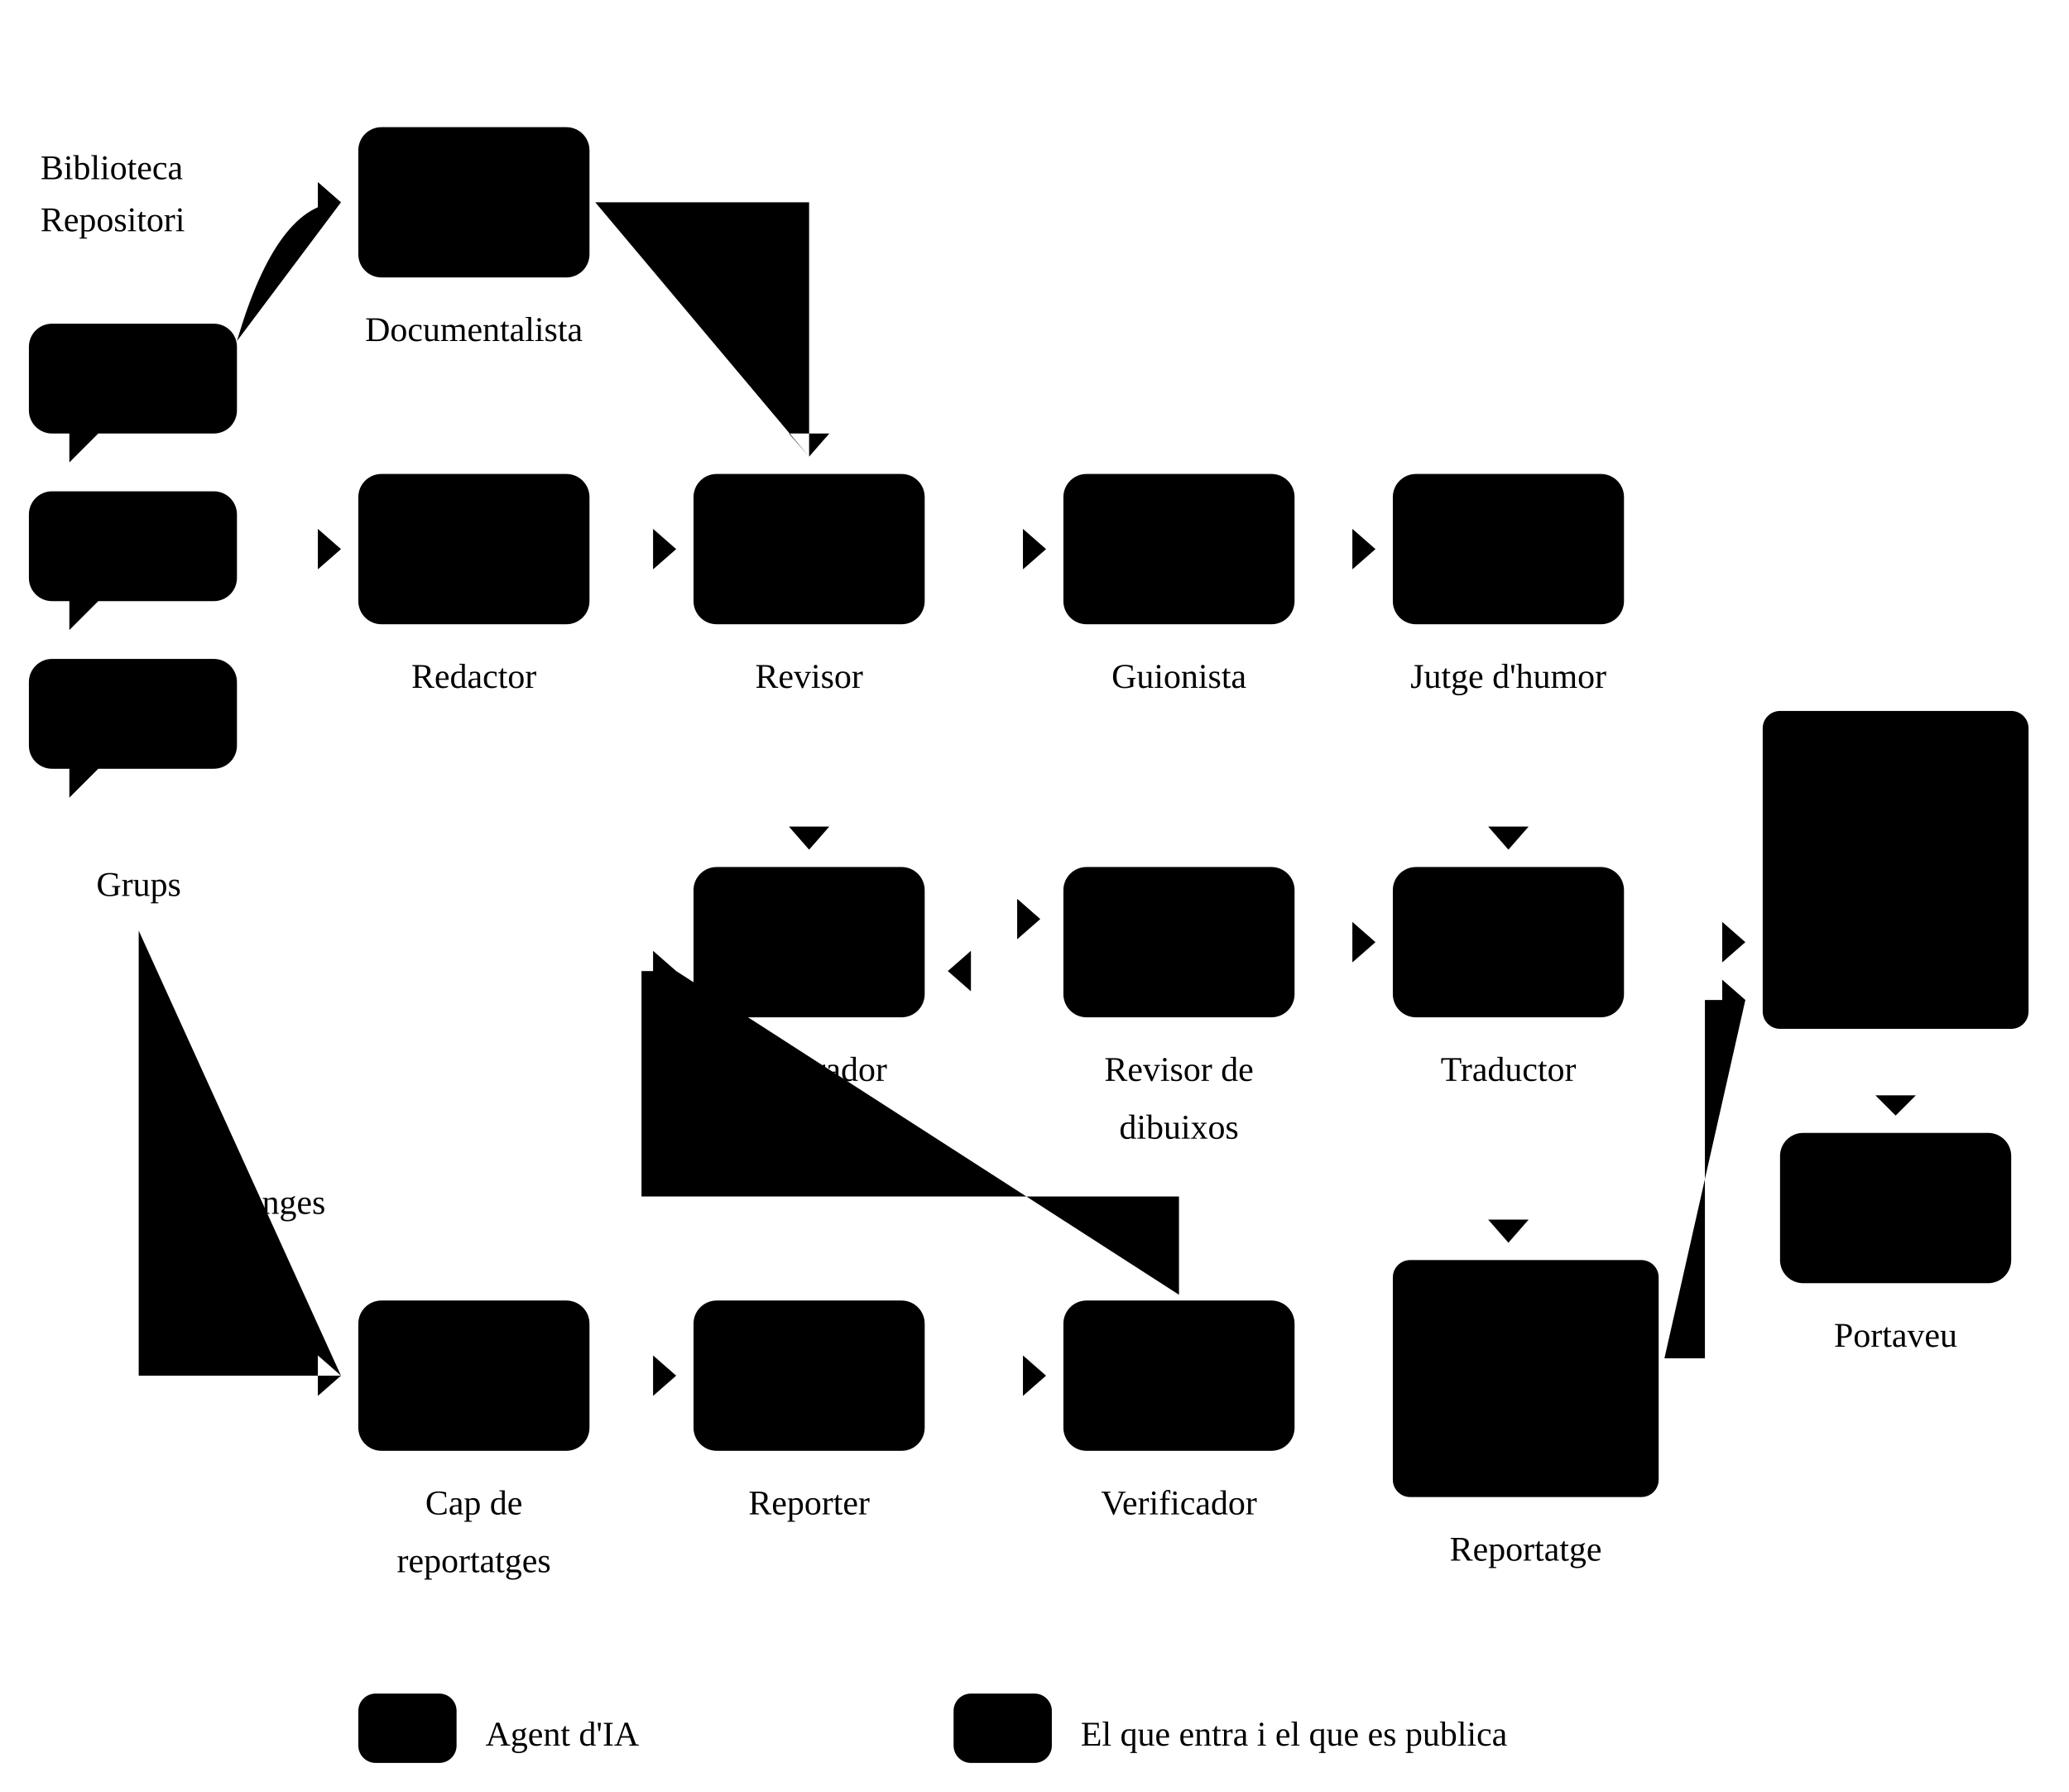
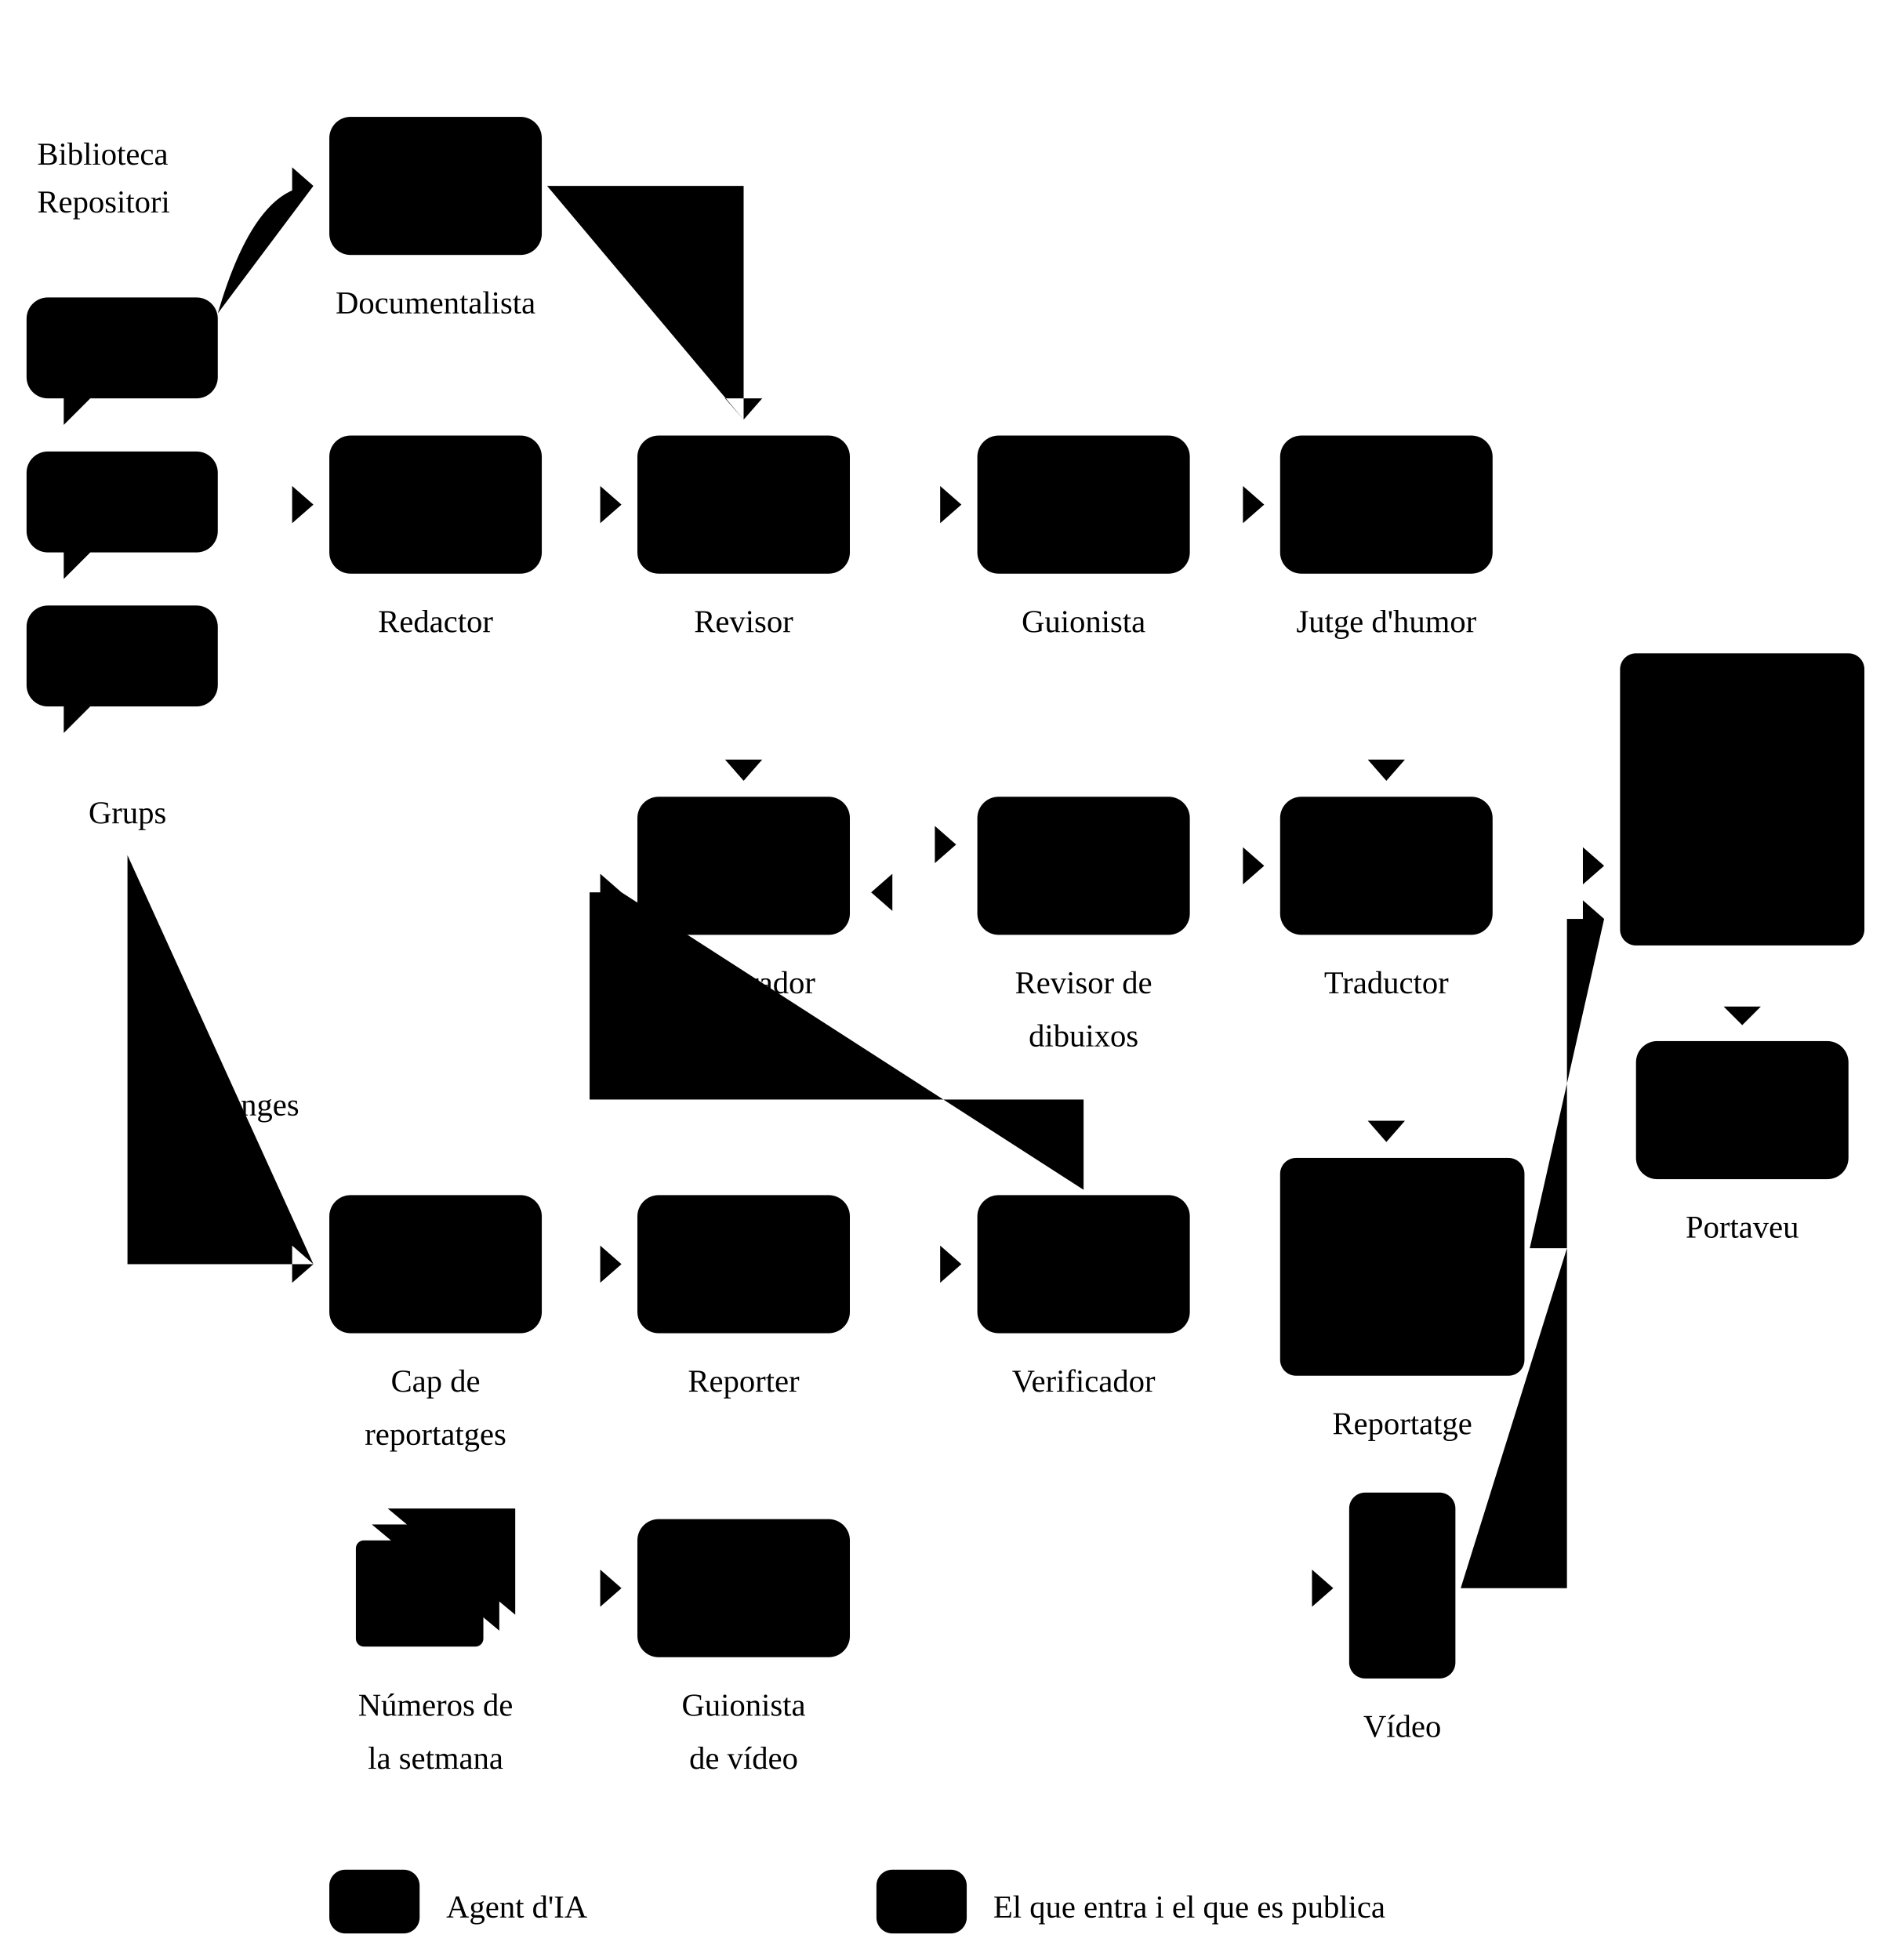
- <svg xmlns="http://www.w3.org/2000/svg" viewBox="0 0 716 620">
+ <svg xmlns="http://www.w3.org/2000/svg" viewBox="0 0 716 738">
  <path class="t" d="M18 112 h56 a8 8 0 0 1 8 8 v22 a8 8 0 0 1 -8 8 h-40 l-10 10 v-10 h-6 a8 8 0 0 1 -8 -8 v-22 a8 8 0 0 1 8 -8 z" />
  <path class="t" d="M18 170 h56 a8 8 0 0 1 8 8 v22 a8 8 0 0 1 -8 8 h-40 l-10 10 v-10 h-6 a8 8 0 0 1 -8 -8 v-22 a8 8 0 0 1 8 -8 z" />
  <path class="t" d="M18 228 h56 a8 8 0 0 1 8 8 v22 a8 8 0 0 1 -8 8 h-40 l-10 10 v-10 h-6 a8 8 0 0 1 -8 -8 v-22 a8 8 0 0 1 8 -8 z" />
  <path class="t" d="M30 126 h34 M30 136 h22 M30 184 h34 M30 194 h26 M30 242 h34 M30 252 h18" />
  <text class="lbl" x="48" y="310" text-anchor="middle">Grups</text>
  <text class="lbl" x="14" y="62">Biblioteca</text>
  <text class="lbl" x="14" y="80">Repositori</text>
  <path class="t" d="M82 118 Q96 70 118 70 M110 63 L118 70 L110 77" />
  <rect class="t fa" x="124" y="44" width="80" height="52" rx="8" />
  <path class="t" d="M146 58 v28 M154 58 v28 M162 62 v24" />
  <path class="a" d="M170 60 l8 26" />
  <text class="lbl" x="164" y="118" text-anchor="middle">Documentalista</text>
  <path class="t" d="M206 70 H280 V158 M273 150 L280 158 L287 150" />
  <path class="t" d="M88 190 L118 190 M110 183 L118 190 L110 197" />
  <rect class="t fa" x="124" y="164" width="80" height="52" rx="8" />
  <path class="a" d="M146 198 L172 172 L180 180 L154 206 L144 208 Z M168 176 L176 184" />
  <text class="lbl" x="164" y="238" text-anchor="middle">Redactor</text>
  <path class="t" d="M206 190 L234 190 M226 183 L234 190 L226 197" />
  <rect class="t fa" x="240" y="164" width="80" height="52" rx="8" />
  <path class="r" d="M260 190 L274 204 L300 176" />
  <text class="lbl" x="280" y="238" text-anchor="middle">Revisor</text>
  <path class="t" d="M322 190 L362 190 M354 183 L362 190 L354 197" />
  <rect class="t fa" x="368" y="164" width="80" height="52" rx="8" />
  <path class="t" d="M392 178 h26 a5 5 0 0 1 5 5 v10 a5 5 0 0 1 -5 5 h-16 l-6 6 v-6 h-4 a5 5 0 0 1 -5 -5 v-10 a5 5 0 0 1 5 -5 z" />
  <path class="a" d="M395 186 h20 M395 192 h12" />
  <text class="lbl" x="408" y="238" text-anchor="middle">Guionista</text>
  <path class="t" d="M450 190 L476 190 M468 183 L476 190 L468 197" />
  <rect class="t fa" x="482" y="164" width="80" height="52" rx="8" />
  <path class="a" d="M530 178.5 L521.5 170 L506 185.5 L514.5 194 Z" />
  <path class="t" d="M522.2 186.2 L536.4 200.4 M500 206 h24" />
  <text class="lbl" x="522" y="238" text-anchor="middle">Jutge d'humor</text>
  <path class="t" d="M280 248 V294 M273 286 L280 294 L287 286" />
  <path class="t" d="M522 248 V294 M515 286 L522 294 L529 286" />
  <rect class="t fa" x="240" y="300" width="80" height="52" rx="8" />
  <path class="a" d="M258 340 Q268 316 282 328 T304 314" />
  <circle class="fz" cx="304" cy="314" r="4" />
  <text class="lbl" x="280" y="374" text-anchor="middle">Il·lustrador</text>
  <path class="t" d="M324 318 L360 318 M352 311 L360 318 L352 325 M364 336 L328 336 M336 329 L328 336 L336 343" />
  <rect class="t fa" x="368" y="300" width="80" height="52" rx="8" />
  <path class="t" d="M386 326 Q408 306 430 326 Q408 346 386 326 Z" />
  <circle class="a" cx="408" cy="326" r="7" />
  <circle class="ft" cx="408" cy="326" r="3" />
  <text class="lbl" x="408" y="374" text-anchor="middle">Revisor de</text>
  <text class="lbl" x="408" y="394" text-anchor="middle">dibuixos</text>
  <path class="t" d="M450 326 L476 326 M468 319 L476 326 L468 333" />
  <rect class="t fa" x="482" y="300" width="80" height="52" rx="8" />
  <text class="ft" x="500" y="332" font-family="Newsreader, Georgia, serif" font-size="16" font-weight="700" text-anchor="middle">ES</text>
  <path class="a" d="M513 326 L527 326 M522 321 L527 326 L522 331" />
  <text class="ft" x="545" y="332" font-family="Newsreader, Georgia, serif" font-size="16" font-weight="700" text-anchor="middle">CA</text>
  <text class="lbl" x="522" y="374" text-anchor="middle">Traductor</text>
  <path class="t" d="M564 326 L604 326 M596 319 L604 326 L596 333" />
  <rect class="t" x="610" y="246" width="92" height="110" rx="6" />
  <path class="t" d="M622 266 h68 M622 274 h68" />
  <path class="t" d="M622 290 h30 M622 300 h30 M622 310 h30 M622 320 h30 M660 290 h30 v34 h-30 z" />
  <text class="lbl" x="656" y="346" text-anchor="middle">7:00</text>
  <path class="t" d="M656 358 L656 386 M649 379 L656 386 L663 379" />
  <rect class="t fa" x="616" y="392" width="80" height="52" rx="8" />
  <path class="a" d="M640.5 414.5 L667.5 407 L667.5 425 L640.5 419 Z M653.4 423.2 a4.5 4.5 0 1 1 -8.7 -2.4" />
  <text class="lbl" x="656" y="466" text-anchor="middle">Portaveu</text>
  <text class="lbl" x="58" y="420">Diumenges</text>
  <path class="t" d="M48 322 V476 H118 M110 469 L118 476 L110 483" />
  <rect class="t fa" x="124" y="450" width="80" height="52" rx="8" />
  <circle class="t" cx="164" cy="476" r="14" />
  <circle class="ft" cx="164" cy="476" r="4" />
  <text class="lbl" x="164" y="524" text-anchor="middle">Cap de</text>
  <text class="lbl" x="164" y="544" text-anchor="middle">reportatges</text>
  <path class="t" d="M206 476 L234 476 M226 469 L234 476 L226 483" />
  <rect class="t fa" x="240" y="450" width="80" height="52" rx="8" />
  <circle class="t" cx="274" cy="472" r="10" />
  <path class="a" d="M281 479 L294 492" />
  <text class="lbl" x="280" y="524" text-anchor="middle">Reporter</text>
  <path class="t" d="M322 476 L362 476 M354 469 L362 476 L354 483" />
  <rect class="t fa" x="368" y="450" width="80" height="52" rx="8" />
  <path class="t" d="M384 464 h20 M384 474 h20 M384 484 h14" />
  <path class="a" d="M410 478 L418 486 L434 466" />
  <text class="lbl" x="408" y="524" text-anchor="middle">Verificador</text>
  <path class="t" d="M408 448 V414 H222 V336 H234 M226 329 L234 336 L226 343" />
  <path class="t" d="M522 382 V430 M515 422 L522 430 L529 422" />
  <rect class="t" x="482" y="436" width="92" height="82" rx="6" />
  <path class="t" d="M494 452 h68 M494 460 h68 M494 474 h68 M494 484 h68 M494 494 h68 M494 504 h40" />
  <text class="lbl" x="528" y="540" text-anchor="middle">Reportatge</text>
  <path class="t" d="M576 470 H590 V346 H604 M596 339 L604 346 L596 353" />
-   <path class="t" d="M14 572 H702" />
-   <rect class="t fa" x="124" y="586" width="34" height="24" rx="6" />
-   <text class="lbl" x="168" y="604">Agent d'IA</text>
-   <rect class="t" x="330" y="586" width="34" height="24" rx="6" />
-   <text class="lbl" x="374" y="604">El que entra i el que es publica</text>
+   <path class="t" d="M146 568 h48 v40 M140 574 h48 v40" />
+   <rect class="t" x="134" y="580" width="48" height="40" rx="3" />
+   <path class="t" d="M141 591 h34 M141 600 h34 M141 609 h22" />
+   <text class="lbl" x="164" y="646" text-anchor="middle">Números de</text>
+   <text class="lbl" x="164" y="666" text-anchor="middle">la setmana</text>
+   <path class="t" d="M206 598 L234 598 M226 591 L234 598 L226 605" />
+   <rect class="t fa" x="240" y="572" width="80" height="52" rx="8" />
+   <rect class="t" x="262" y="594" width="36" height="20" rx="2" />
+   <path class="a" d="M262 590 L294 581 L296 587 L264 596 Z" />
+   <text class="lbl" x="280" y="646" text-anchor="middle">Guionista</text>
+   <text class="lbl" x="280" y="666" text-anchor="middle">de vídeo</text>
+   <path class="t" d="M322 598 L502 598 M494 591 L502 598 L494 605" />
+   <rect class="t" x="508" y="562" width="40" height="70" rx="6" />
+   <path class="t" d="M522 586 L539 597 L522 608 Z" />
+   <text class="lbl" x="528" y="654" text-anchor="middle">Vídeo</text>
+   <path class="t" d="M550 598 H590 V470" />
+   <path class="t" d="M14 690 H702" />
+   <rect class="t fa" x="124" y="704" width="34" height="24" rx="6" />
+   <text class="lbl" x="168" y="722">Agent d'IA</text>
+   <rect class="t" x="330" y="704" width="34" height="24" rx="6" />
+   <text class="lbl" x="374" y="722">El que entra i el que es publica</text>
</svg>
